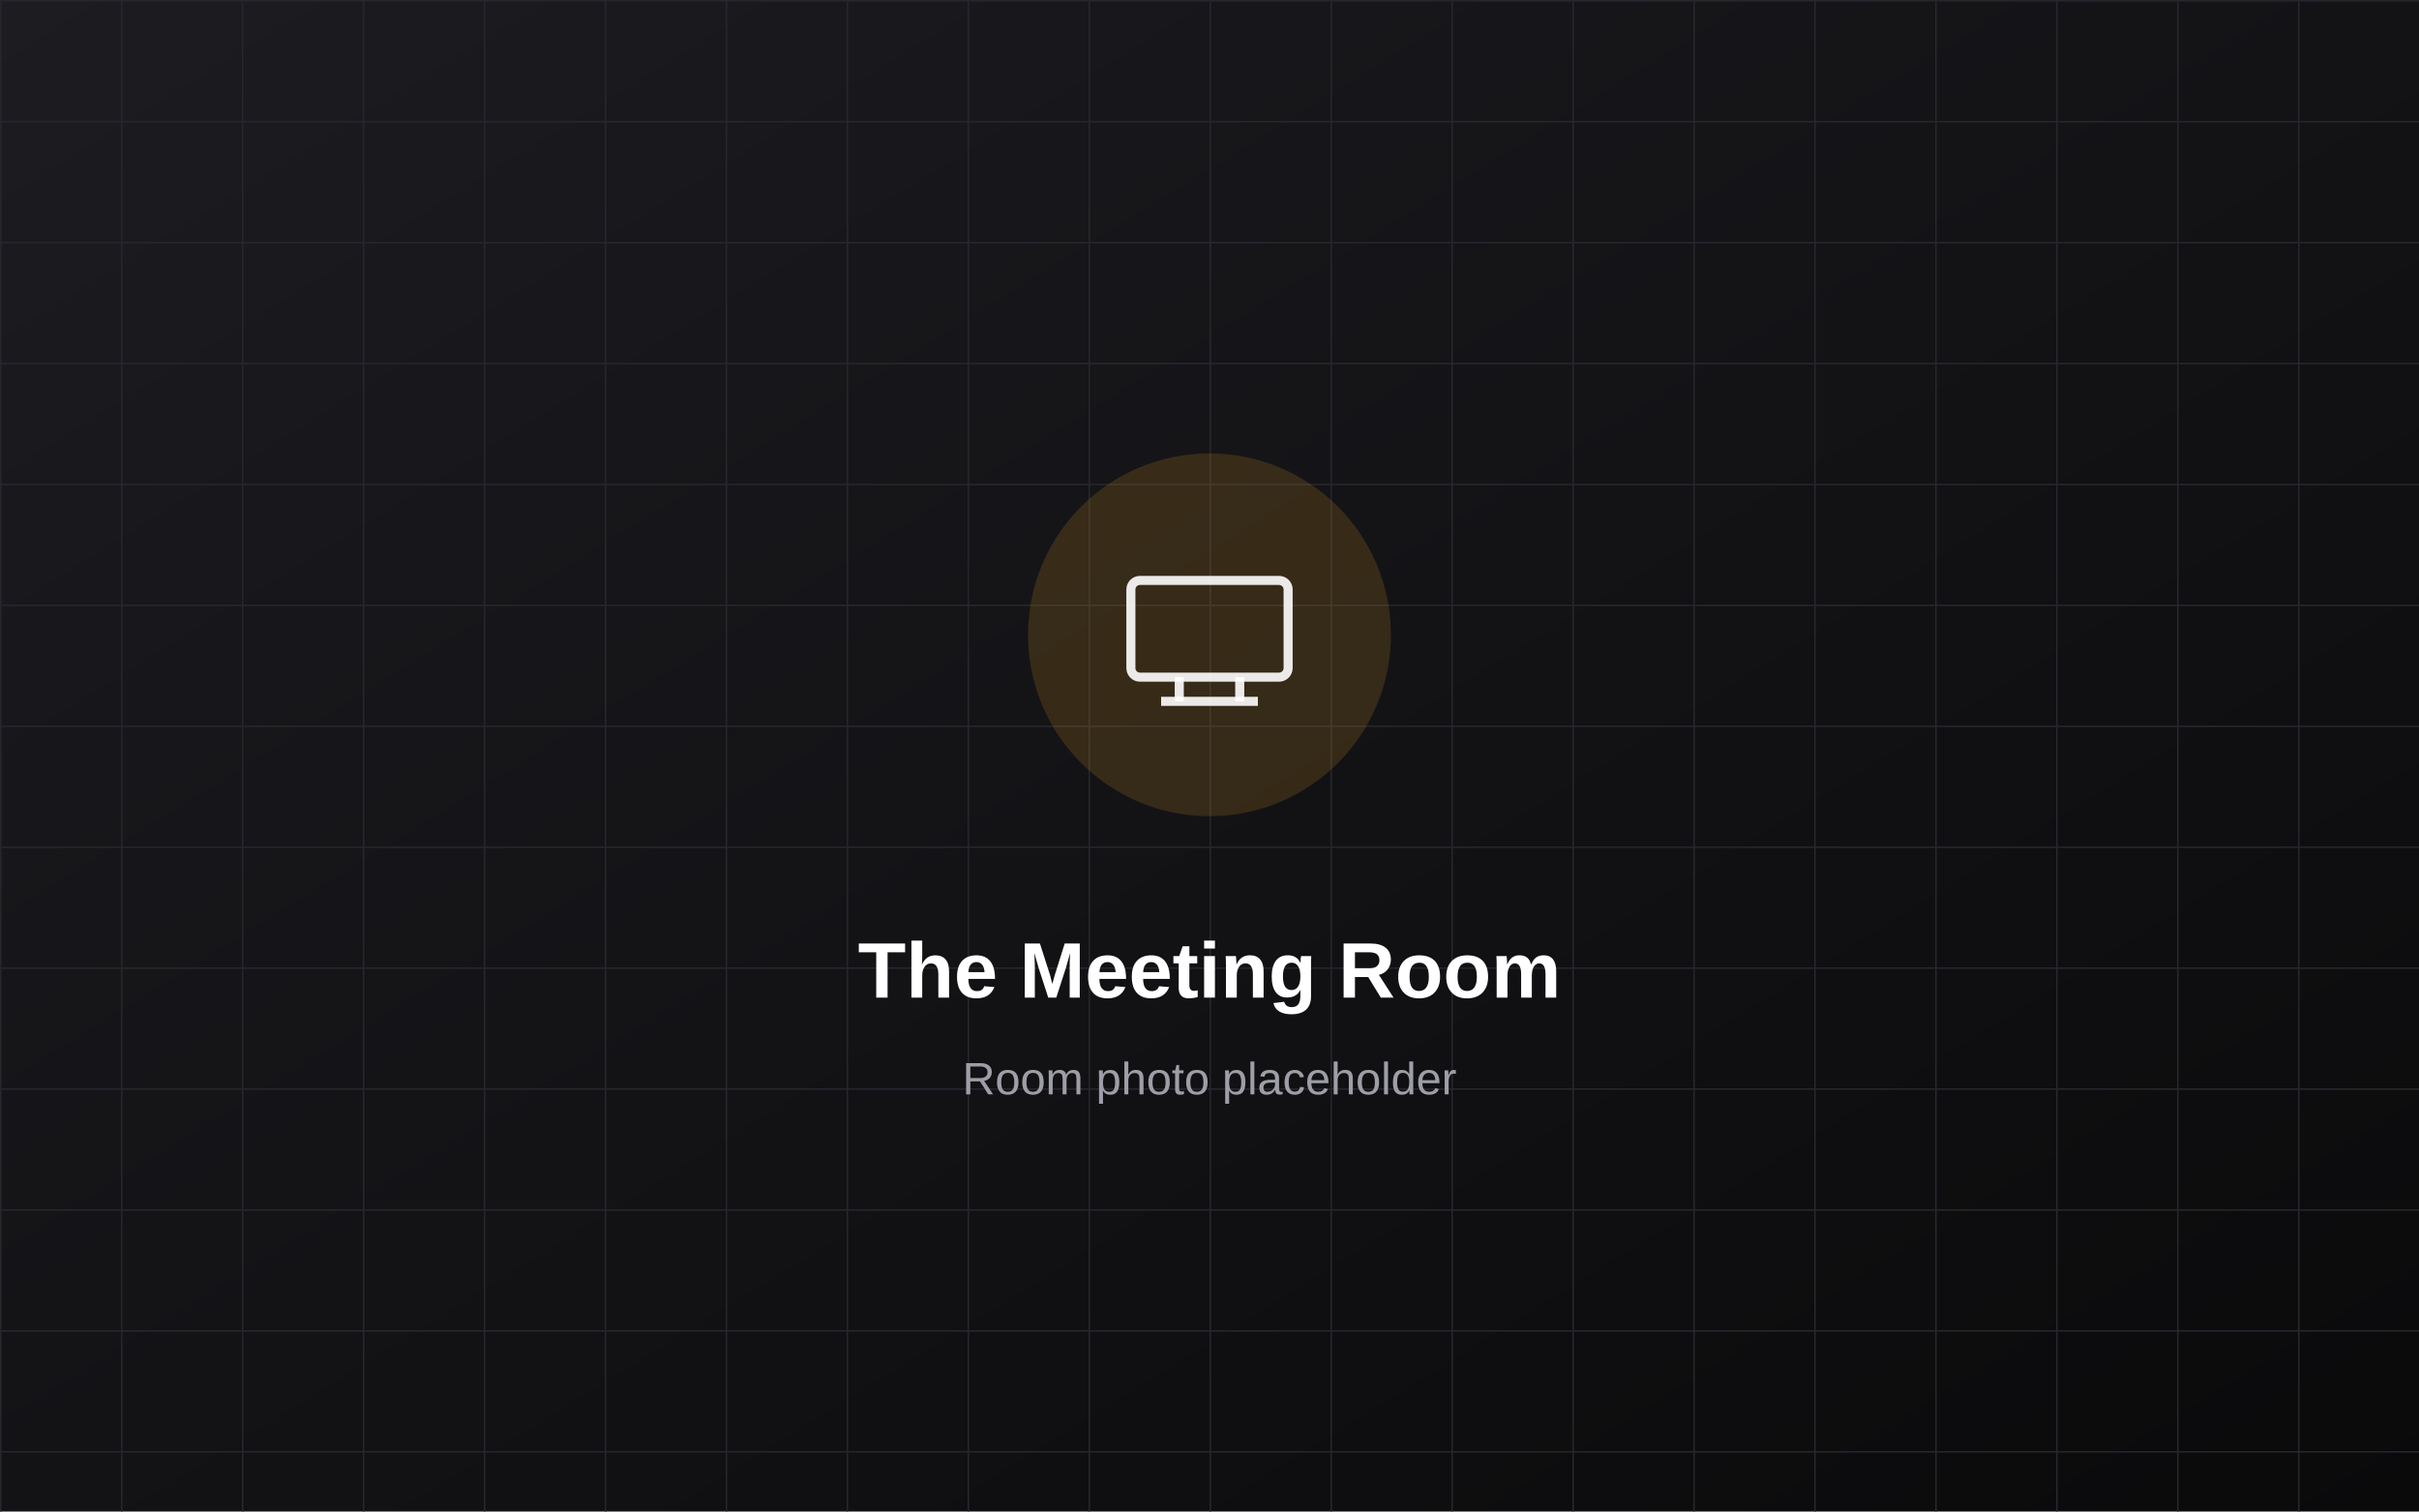
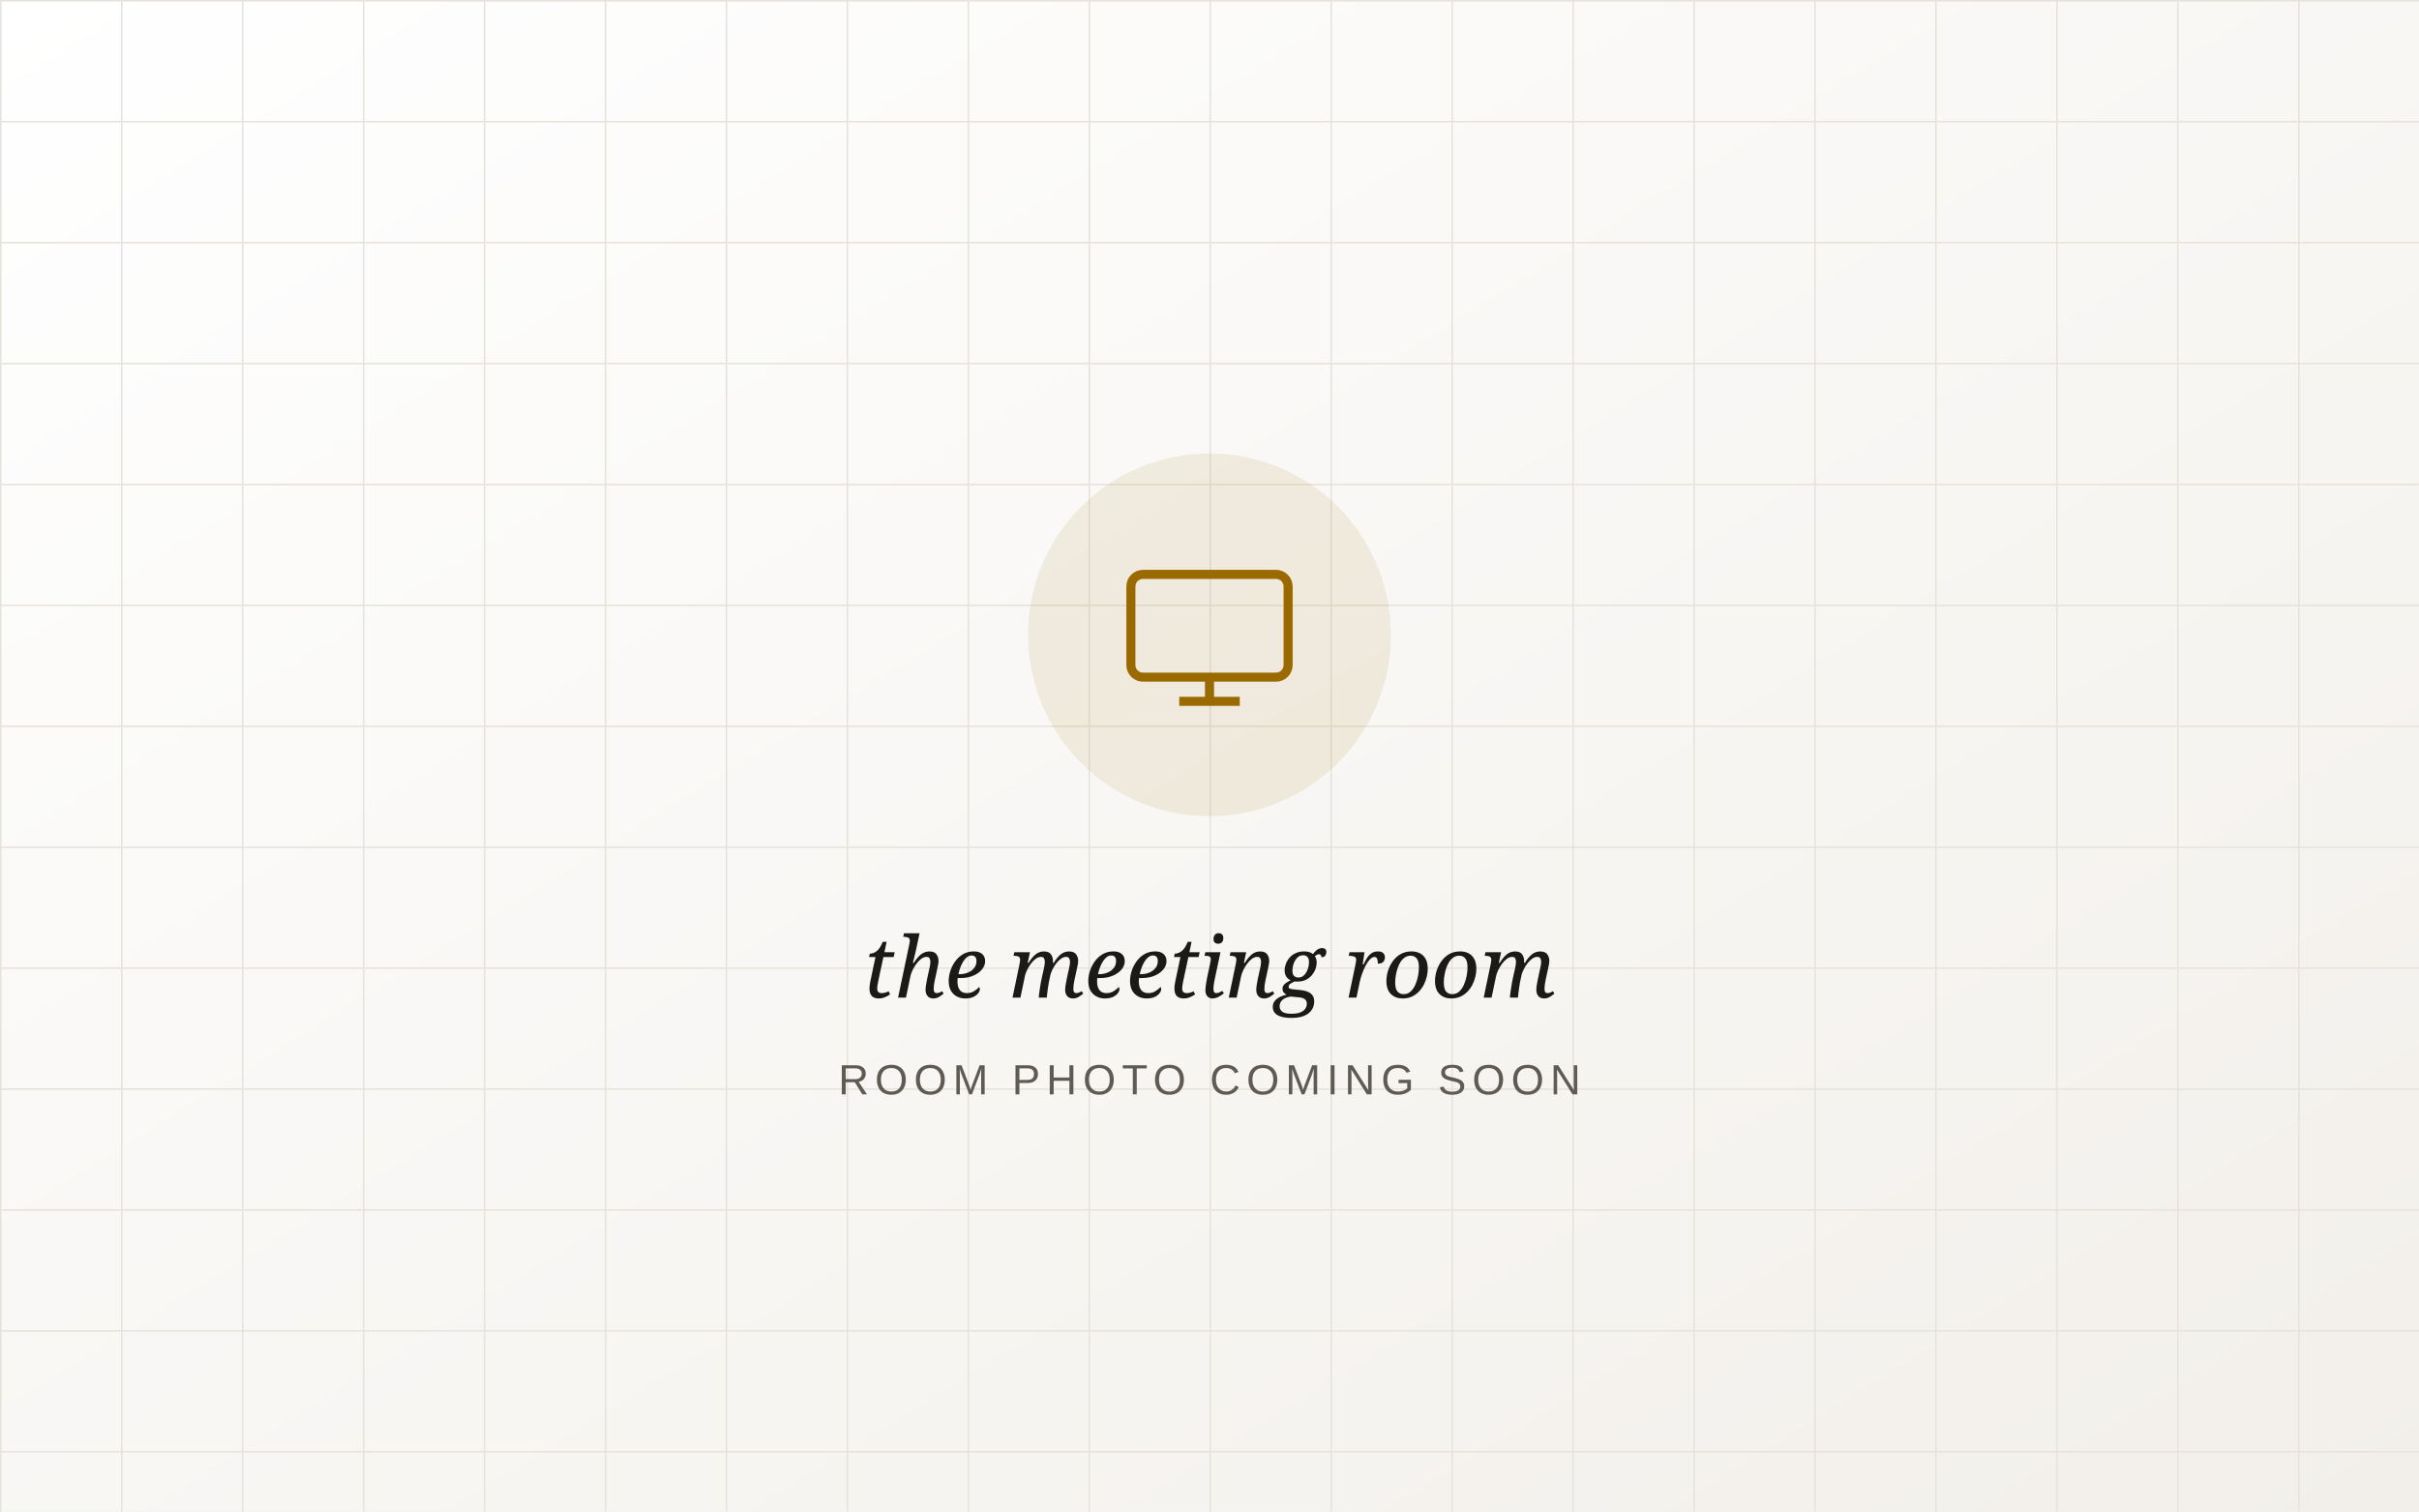
<svg xmlns="http://www.w3.org/2000/svg" width="800" height="500" viewBox="0 0 800 500">
  <defs>
    <linearGradient id="g" x1="0" y1="0" x2="1" y2="1">
-       <stop offset="0%" stop-color="#1C1C21" />
-       <stop offset="100%" stop-color="#0A0A0B" />
+       <stop offset="0%" stop-color="#FFFFFF" />
+       <stop offset="100%" stop-color="#F2EFEA" />
    </linearGradient>
    <pattern id="grid" width="40" height="40" patternUnits="userSpaceOnUse">
-       <path d="M 40 0 L 0 0 0 40" fill="none" stroke="#26262C" stroke-width="1" />
+       <path d="M 40 0 L 0 0 0 40" fill="none" stroke="#E7E2DB" stroke-width="1" />
    </pattern>
  </defs>
  <rect width="800" height="500" fill="url(#g)" />
  <rect width="800" height="500" fill="url(#grid)" />
-   <circle cx="400" cy="210" r="60" fill="#F5A623" opacity="0.16" />
+   <circle cx="400" cy="210" r="60" fill="#9A6A00" opacity="0.10" />
  <g transform="translate(400 210)">
-     <rect x="-26" y="-18" width="52" height="32" rx="3" fill="none" stroke="white" stroke-width="3" opacity="0.9" />
-     <line x1="-10" y1="14" x2="-10" y2="22" stroke="white" stroke-width="3" opacity="0.9" />
-     <line x1="10" y1="14" x2="10" y2="22" stroke="white" stroke-width="3" opacity="0.9" />
-     <line x1="-16" y1="22" x2="16" y2="22" stroke="white" stroke-width="3" opacity="0.9" />
+     <rect x="-26" y="-20" width="52" height="34" rx="4" fill="none" stroke="#9A6A00" stroke-width="3" />
+     <line x1="-10" y1="22" x2="10" y2="22" stroke="#9A6A00" stroke-width="3" />
+     <line x1="0" y1="14" x2="0" y2="22" stroke="#9A6A00" stroke-width="3" />
  </g>
-   <text x="400" y="330" text-anchor="middle" font-family="Arial, sans-serif" font-size="26" font-weight="600" fill="#FFFFFF">The Meeting Room</text>
-   <text x="400" y="362" text-anchor="middle" font-family="Arial, sans-serif" font-size="15" fill="#9E9EA7">Room photo placeholder</text>
+   <text x="400" y="330" text-anchor="middle" font-family="Georgia, serif" font-style="italic" font-size="28" fill="#1C1A18">the meeting room</text>
+   <text x="400" y="362" text-anchor="middle" font-family="Arial, sans-serif" font-size="14" letter-spacing="2" fill="#5F5B54">ROOM PHOTO COMING SOON</text>
</svg>
